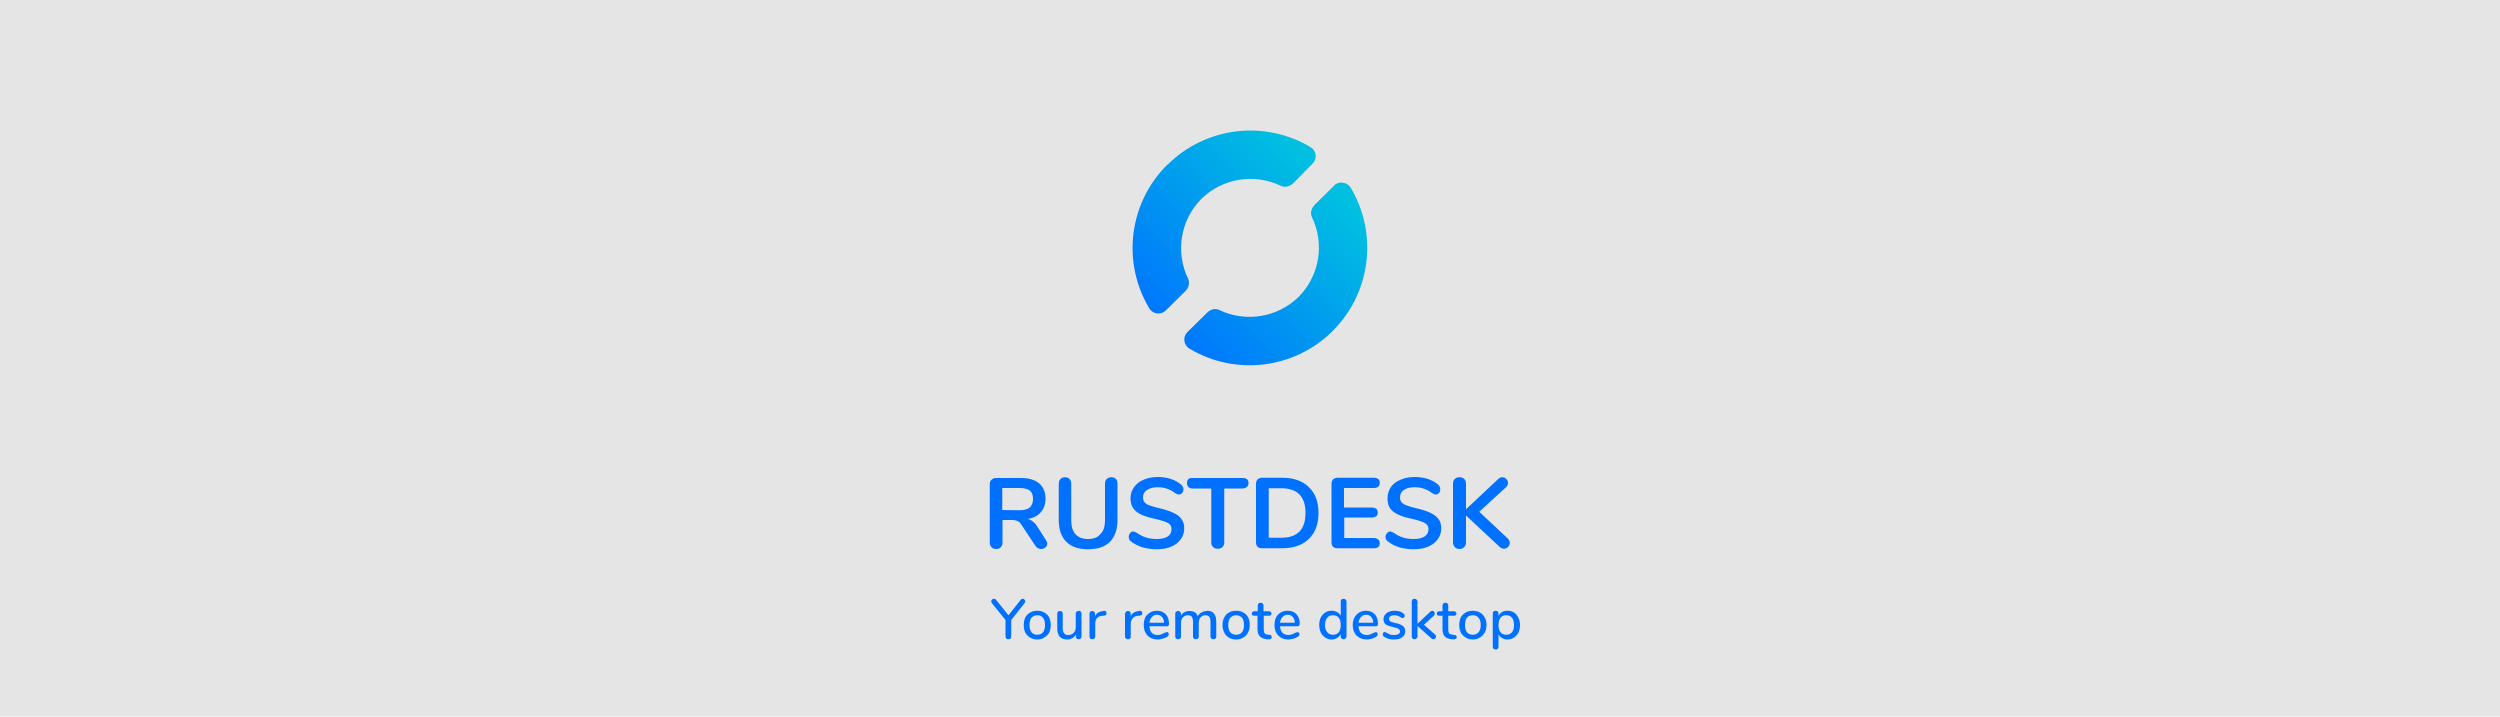
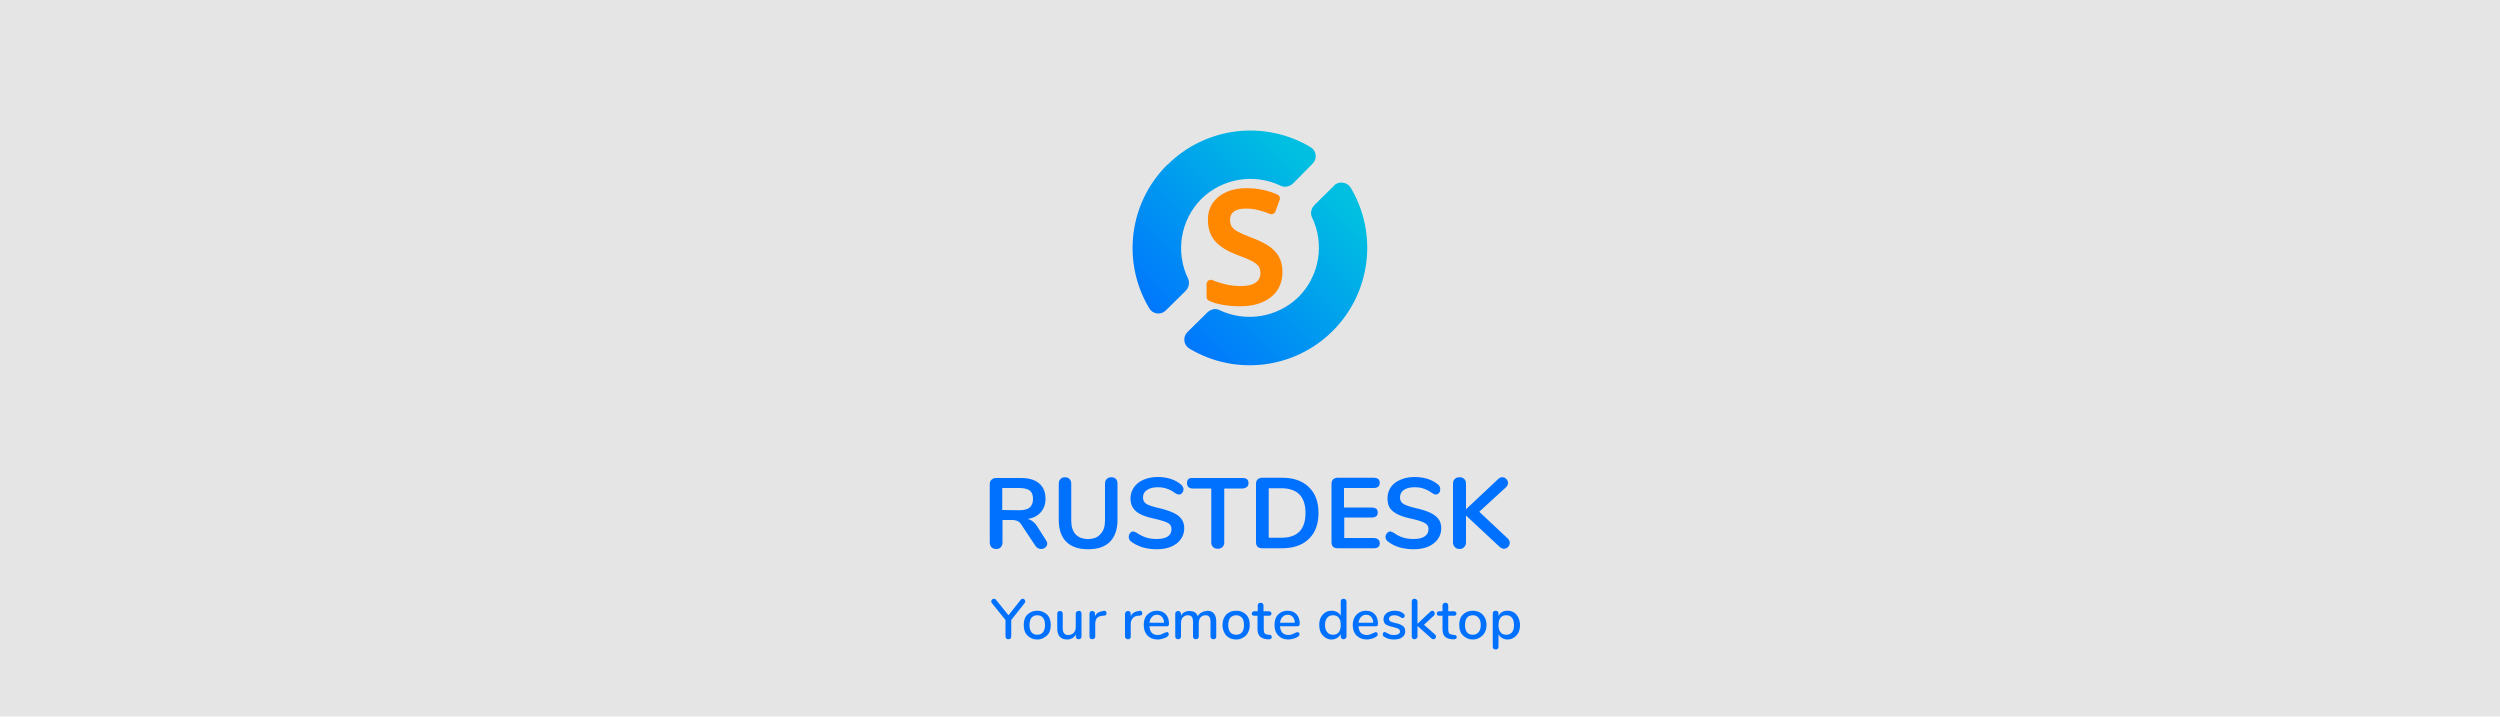
- <svg xmlns="http://www.w3.org/2000/svg" xmlns:xlink="http://www.w3.org/1999/xlink" xml:space="preserve" width="1000" height="286.6" style="clip-rule:evenodd;fill-rule:evenodd;stroke-linejoin:round;stroke-miterlimit:1.414">
-   <path d="M0 0h1000v286.6H0z" style="opacity:1;fill:#e5e5e5;fill-opacity:1;fill-rule:evenodd;stroke:none;stroke-width:.143px;stroke-linecap:butt;stroke-linejoin:miter;stroke-miterlimit:4;stroke-dasharray:none;stroke-dashoffset:0;stroke-opacity:1;marker:none" />
-   <defs>
+ <svg xmlns="http://www.w3.org/2000/svg" xmlns:xlink="http://www.w3.org/1999/xlink" xml:space="preserve" width="1000" height="286.6" style="clip-rule:evenodd;fill-rule:evenodd;stroke-linejoin:round;stroke-miterlimit:1.414" version="1.1" id="svg4">
+   <path d="M0 0h1000v286.6H0z" style="opacity:1;fill:#e5e5e5;fill-opacity:1;fill-rule:evenodd;stroke:none;stroke-width:.143px;stroke-linecap:butt;stroke-linejoin:miter;stroke-miterlimit:4;stroke-dasharray:none;stroke-dashoffset:0;stroke-opacity:1;marker:none" id="path1" />
+   <defs id="defs2">
    <linearGradient xlink:href="#a" id="c" x1=".1" x2=".8" y1=".9" y2=".2" gradientTransform="matrix(94.00173 0 0 93.99768 453 52.2)" gradientUnits="userSpaceOnUse" />
    <linearGradient id="a" x1=".1" x2=".8" y1=".9" y2=".2" gradientTransform="matrix(26.301 0 0 26.331 90.7 911.8)" gradientUnits="userSpaceOnUse">
-       <stop offset="0" stop-color="#004ba6" style="stop-color:#0071ff;stop-opacity:1" />
-       <stop offset="1" stop-color="#00bfe1" style="stop-color:#00bfe1;stop-opacity:1" />
+       <stop offset="0" stop-color="#004ba6" style="stop-color:#0071ff;stop-opacity:1" id="stop1" />
+       <stop offset="1" stop-color="#00bfe1" style="stop-color:#00bfe1;stop-opacity:1" id="stop2" />
    </linearGradient>
    <path id="b" d="M412.8 154.2h247V204h-247z" />
  </defs>
-   <g style="clip-rule:evenodd;fill-rule:evenodd;stroke-linejoin:round;stroke-miterlimit:1.414">
-     <g style="font-size:40px;line-height:1.25;white-space:pre;shape-inside:url(#b);fill:#0071ff" transform="translate(-20 28.7)">
-       <path d="M438.4 187.4q.5.7.5 1.4 0 .9-.8 1.5-.7.6-1.7.6-.6 0-1.2-.3t-1-.9l-5.3-8q-.8-1.4-1.7-1.9-1-.5-2.4-.5H421v9q0 1.2-.7 1.9-.6.7-1.8.7-1.2 0-1.9-.7t-.7-2V165q0-1.2.7-1.8.7-.7 1.8-.7h10q4.8 0 7.3 2.2 2.5 2.1 2.5 6.1 0 3.3-1.9 5.4-1.8 2.1-5.2 2.7 1.2.3 2 1 1 .7 1.8 2zm-10.8-12q3 0 4.3-1.1 1.3-1.2 1.3-3.4 0-2.4-1.3-3.4-1.4-1-4.3-1h-6.7v8.8zm27.7 15.6q-5.8 0-8.8-3-3-3-3-8.8v-14.4q0-1.2.7-1.9.6-.7 1.8-.7 1.2 0 1.8.7.7.7.7 1.9v14.7q0 3.6 1.7 5.5 1.8 1.9 5 1.9 3.4 0 5-2 1.8-1.8 1.8-5.4v-14.7q0-1.2.7-1.9t1.8-.7q1.2 0 1.9.7.6.7.6 1.9v14.4q0 5.7-3 8.8-3 3-8.7 3zm27.4 0q-3 0-5.8-.8-2.7-.9-4.5-2.3-.9-.6-.9-1.9 0-.8.5-1.4.5-.7 1.2-.7t1.6.6q1.8 1.2 3.6 1.8 2 .6 4.2.6 3 0 4.5-1t1.5-3q0-1.6-1.4-2.4-1.5-.8-4.9-1.6-3.5-.7-5.7-1.7t-3.3-2.6q-1.1-1.5-1.1-4 0-2.4 1.4-4.4 1.4-2 3.8-3 2.6-1.1 5.7-1.1 5.7 0 9.3 3 .5.4.7.9.3.4.3 1 0 .9-.6 1.5-.4.6-1.1.6l-.8-.1-.9-.5q-1.6-1.2-3.2-1.7-1.5-.6-3.7-.6-2.7 0-4.3 1.1-1.6 1-1.6 3 0 1.7 1.4 2.6 1.4.8 4.8 1.6 3.5.8 5.7 1.8 2.3 1 3.4 2.5 1.2 1.5 1.2 3.8 0 2.5-1.4 4.4-1.3 1.9-3.9 3-2.4 1-5.7 1zm24.4-.2q-1.2 0-1.9-.7t-.7-1.8v-21.6h-7.3q-2.4 0-2.4-2.2t2.4-2H517q2.4 0 2.4 2t-2.4 2.2h-7.3v21.6q0 1.1-.7 1.8t-1.9.7zm17.8-.2q-1.2 0-1.9-.6-.6-.7-.6-1.8v-23.3q0-1.2.6-1.8.7-.7 1.9-.7h8q6.8 0 10.6 3.7 3.9 3.7 3.9 10.4t-3.9 10.4q-3.8 3.7-10.7 3.7zm7.6-4.2q9.7 0 9.7-9.9t-9.7-9.9h-5v19.8zm22.5 4.2q-1.1 0-1.8-.6-.6-.7-.6-1.8v-23.3q0-1.2.6-1.8.7-.7 1.8-.7h14.5q1.1 0 1.8.5.6.6.6 1.5 0 1-.6 1.6-.7.5-1.8.5h-11.9v7.8h11q1.2 0 1.9.5.6.5.6 1.5t-.6 1.5-1.8.5h-11v8.2h11.8q1.1 0 1.8.6.6.5.6 1.5t-.6 1.5-1.8.5zm30.5.4q-3.1 0-5.9-.8-2.7-.9-4.4-2.3-1-.6-1-1.9 0-.8.6-1.4.5-.7 1.2-.7t1.6.6q1.7 1.2 3.6 1.8 1.9.6 4.2.6 2.9 0 4.4-1 1.6-1 1.6-3 0-1.6-1.5-2.4-1.4-.8-4.8-1.6-3.5-.7-5.7-1.7t-3.4-2.6q-1-1.5-1-4 0-2.4 1.3-4.4 1.4-2 3.9-3 2.5-1.1 5.6-1.1 5.8 0 9.4 3 .5.4.7.9.2.4.2 1 0 .9-.5 1.5t-1.2.6l-.7-.1-.9-.5q-1.6-1.2-3.2-1.7-1.5-.6-3.8-.6-2.7 0-4.3 1.1-1.5 1-1.5 3 0 1.7 1.4 2.6 1.4.8 4.7 1.6 3.6.8 5.8 1.8 2.2 1 3.4 2.5 1.2 1.5 1.2 3.8 0 2.5-1.4 4.4-1.4 1.9-3.9 3-2.5 1-5.7 1zm37.6-4.3q.8.8.8 1.8 0 .9-.7 1.6-.7.7-1.6.7-1 0-1.9-.9l-13.3-12.4v10.8q0 1.1-.7 1.8-.7.8-1.9.8t-1.9-.8q-.7-.7-.7-1.8v-23.5q0-1.2.7-1.9t1.9-.7q1.2 0 1.9.7t.7 1.9V175l12.9-12.1q.7-.7 1.6-.7 1 0 1.6.7.7.7.7 1.6t-.8 1.7l-10.7 9.8z" aria-label="RUSTDESK" style="font-weight:700;font-family:Nunito;-inkscape-font-specification:&quot;Nunito Bold&quot;" />
+   <g style="clip-rule:evenodd;fill-rule:evenodd;stroke-linejoin:round;stroke-miterlimit:1.414" id="g4">
+     <g style="font-size:40px;line-height:1.25;white-space:pre;shape-inside:url(#b);fill:#0071ff" transform="translate(-20 28.7)" id="g2">
+       <path d="M438.4 187.4q.5.7.5 1.4 0 .9-.8 1.5-.7.6-1.7.6-.6 0-1.2-.3t-1-.9l-5.3-8q-.8-1.4-1.7-1.9-1-.5-2.4-.5H421v9q0 1.2-.7 1.9-.6.7-1.8.7-1.2 0-1.9-.7t-.7-2V165q0-1.2.7-1.8.7-.7 1.8-.7h10q4.8 0 7.3 2.2 2.5 2.1 2.5 6.1 0 3.3-1.9 5.4-1.8 2.1-5.2 2.7 1.2.3 2 1 1 .7 1.8 2zm-10.8-12q3 0 4.3-1.1 1.3-1.2 1.3-3.4 0-2.4-1.3-3.4-1.4-1-4.3-1h-6.7v8.8zm27.7 15.6q-5.8 0-8.8-3-3-3-3-8.8v-14.4q0-1.2.7-1.9.6-.7 1.8-.7 1.2 0 1.8.7.7.7.7 1.9v14.7q0 3.6 1.7 5.5 1.8 1.9 5 1.9 3.4 0 5-2 1.8-1.8 1.8-5.4v-14.7q0-1.2.7-1.9t1.8-.7q1.2 0 1.9.7.6.7.6 1.9v14.4q0 5.7-3 8.8-3 3-8.7 3zm27.4 0q-3 0-5.8-.8-2.7-.9-4.5-2.3-.9-.6-.9-1.9 0-.8.5-1.4.5-.7 1.2-.7t1.6.6q1.8 1.2 3.6 1.8 2 .6 4.2.6 3 0 4.5-1t1.5-3q0-1.6-1.4-2.4-1.5-.8-4.9-1.6-3.5-.7-5.7-1.7t-3.3-2.6q-1.1-1.5-1.1-4 0-2.4 1.4-4.4 1.4-2 3.8-3 2.6-1.1 5.7-1.1 5.7 0 9.3 3 .5.4.7.9.3.4.3 1 0 .9-.6 1.5-.4.6-1.1.6l-.8-.1-.9-.5q-1.6-1.2-3.2-1.7-1.5-.6-3.7-.6-2.7 0-4.3 1.1-1.6 1-1.6 3 0 1.7 1.4 2.6 1.4.8 4.8 1.6 3.5.8 5.7 1.8 2.3 1 3.4 2.5 1.2 1.5 1.2 3.8 0 2.5-1.4 4.4-1.3 1.9-3.9 3-2.4 1-5.7 1zm24.4-.2q-1.2 0-1.9-.7t-.7-1.8v-21.6h-7.3q-2.4 0-2.4-2.2t2.4-2H517q2.4 0 2.4 2t-2.4 2.2h-7.3v21.6q0 1.1-.7 1.8t-1.9.7zm17.8-.2q-1.2 0-1.9-.6-.6-.7-.6-1.8v-23.3q0-1.2.6-1.8.7-.7 1.9-.7h8q6.8 0 10.6 3.7 3.9 3.7 3.9 10.4t-3.9 10.4q-3.8 3.7-10.7 3.7zm7.6-4.2q9.7 0 9.7-9.9t-9.7-9.9h-5v19.8zm22.5 4.2q-1.1 0-1.8-.6-.6-.7-.6-1.8v-23.3q0-1.2.6-1.8.7-.7 1.8-.7h14.5q1.1 0 1.8.5.6.6.6 1.5 0 1-.6 1.6-.7.5-1.8.5h-11.9v7.8h11q1.2 0 1.9.5.6.5.6 1.5t-.6 1.5-1.8.5h-11v8.2h11.8q1.1 0 1.8.6.6.5.6 1.5t-.6 1.5-1.8.5zm30.5.4q-3.1 0-5.9-.8-2.7-.9-4.4-2.3-1-.6-1-1.9 0-.8.6-1.4.5-.7 1.2-.7t1.6.6q1.7 1.2 3.6 1.8 1.9.6 4.2.6 2.9 0 4.4-1 1.6-1 1.6-3 0-1.6-1.5-2.4-1.4-.8-4.8-1.6-3.5-.7-5.7-1.7t-3.4-2.6q-1-1.5-1-4 0-2.4 1.3-4.4 1.4-2 3.9-3 2.5-1.1 5.6-1.1 5.8 0 9.4 3 .5.4.7.9.2.4.2 1 0 .9-.5 1.5t-1.2.6l-.7-.1-.9-.5q-1.6-1.2-3.2-1.7-1.5-.6-3.8-.6-2.7 0-4.3 1.1-1.5 1-1.5 3 0 1.7 1.4 2.6 1.4.8 4.7 1.6 3.6.8 5.8 1.8 2.2 1 3.4 2.5 1.2 1.5 1.2 3.8 0 2.5-1.4 4.4-1.4 1.9-3.9 3-2.5 1-5.7 1zm37.6-4.3q.8.8.8 1.8 0 .9-.7 1.6-.7.7-1.6.7-1 0-1.9-.9l-13.3-12.4v10.8q0 1.1-.7 1.8-.7.8-1.9.8t-1.9-.8q-.7-.7-.7-1.8v-23.5q0-1.2.7-1.9t1.9-.7q1.2 0 1.9.7t.7 1.9V175l12.9-12.1q.7-.7 1.6-.7 1 0 1.6.7.7.7.7 1.6t-.8 1.7l-10.7 9.8z" aria-label="RUSTDESK" style="font-weight:700;font-family:Nunito;-inkscape-font-specification:&quot;Nunito Bold&quot;" id="path2" />
    </g>
-     <g style="font-size:22.667px;line-height:1.25;fill:#0071ff">
-       <path d="M390.8 212.4q.3-.4.7-.4.5 0 .8.3.3.4.3.8t-.3.7l-5.3 6.7v6.5q0 .6-.4 1-.3.2-.8.2t-.8-.3q-.3-.3-.3-.9v-6.5l-5.4-6.7q-.3-.3-.3-.7 0-.5.3-.8.4-.3.8-.3.5 0 .8.4l5 6.2zm6.6 15.9q-1.6 0-2.9-.8-1.2-.7-1.9-2-.6-1.3-.6-3t.6-3q.7-1.3 2-2 1.2-.7 2.8-.7t2.8.7q1.3.7 2 2 .6 1.3.6 3t-.6 3q-.7 1.3-2 2-1.2.8-2.8.8zm0-1.9q1.5 0 2.3-1 .8-1 .8-2.9t-.8-2.9q-.8-1-2.3-1t-2.3 1q-.8 1-.8 3 0 1.8.8 2.8.8 1 2.3 1zm16.5-9.6q.6 0 .9.3.3.3.3.8v9.2q0 .5-.3.8-.4.3-.9.3t-.8-.3q-.2-.3-.2-.7v-.9q-.6 1-1.5 1.5-1 .5-2 .5-4 0-4-4.5V218q0-.5.2-.8.3-.3.9-.3.5 0 .8.3.3.3.3.8v5.9q0 1.3.6 2 .5.6 1.6.6 1.4 0 2.2-.9.8-.8.8-2.3V218q0-.5.3-.8.3-.3.8-.3zm10.2 0q1 0 1 1 0 .4-.2.7-.2.2-.9.3h-.6q-1.5.2-2.2 1-.6 1-.6 2.1v5.2q0 .6-.4.8-.3.3-.8.3t-.8-.3q-.3-.2-.3-.8V218q0-.5.3-.8.3-.3.8-.3t.8.3q.3.3.3.8v1q.4-1 1.3-1.5t2-.6zm14.3 0q1 0 1 1 0 .4-.2.7l-.9.3h-.7q-1.4.2-2 1-.8 1-.8 2.1v5.2q0 .6-.3.8-.3.3-.8.3t-.8-.3q-.4-.2-.4-.8V218q0-.5.4-.8.3-.3.8-.3t.8.3q.3.3.3.8v1q.4-1 1.3-1.5.8-.5 2-.6zm10.9 8.5q.3 0 .5.3.2.2.2.6 0 .6-.8 1.1-.8.5-1.8.7-.9.3-1.7.3-2.7 0-4.2-1.6-1.5-1.5-1.5-4.2 0-1.7.6-3 .7-1.3 2-2 1.1-.7 2.7-.7 2.2 0 3.5 1.4 1.3 1.4 1.3 3.8 0 1-.8 1h-7q.2 3.5 3.3 3.5.9 0 1.5-.3l1.3-.6.4-.1.5-.2zm-4-6.9q-1.3 0-2 .9-.9.8-1 2.3h5.8q0-1.5-.8-2.3-.7-.9-2-.9zm20-1.6q3.7 0 3.7 4.4v6q0 .4-.3.7-.3.3-.8.3t-.9-.3q-.3-.3-.3-.8v-5.9q0-1.3-.5-2-.5-.6-1.5-.6-1.3 0-2 .9-.7.8-.7 2.3v5.3q0 .5-.3.8-.4.3-.9.3t-.8-.3q-.3-.3-.3-.8v-5.9q0-1.3-.5-2-.5-.6-1.6-.6-1.2 0-2 .9-.7.8-.7 2.3v5.3q0 .5-.3.8-.3.3-.8.3t-.9-.3q-.3-.3-.3-.8V218q0-.5.3-.8.4-.3.9-.3.4 0 .7.3.4.3.4.8v.8q.5-1 1.3-1.4 1-.5 2-.5 1.3 0 2.2.5.8.5 1.2 1.6.5-1 1.5-1.5 1-.6 2.2-.6zm11.7 11.5q-1.7 0-3-.8-1.2-.7-1.8-2-.7-1.3-.7-3t.7-3q.6-1.3 1.9-2 1.2-.7 2.9-.7t2.8.7q1.3.7 2 2 .6 1.3.6 3t-.7 3q-.6 1.3-1.9 2-1.2.8-2.8.8zm0-1.9q1.5 0 2.3-1 .8-1 .8-2.9t-.8-2.9q-.9-1-2.3-1t-2.4 1q-.8 1-.8 3 0 1.8.8 2.8.8 1 2.4 1zm13.3 0q.5.1.7.3.2.2.2.6 0 .5-.3.7-.4.3-1 .2h-.7q-1.8-.2-2.7-1.1-1-1-1-3v-5.3h-1.3q-1 0-1-.9 0-.4.3-.6.3-.3.7-.3h1.4v-2.3q0-.5.3-.8.3-.3.8-.3t.9.3q.3.3.3.8v2.3h2.2q.5 0 .7.3.3.2.3.6 0 .4-.3.7-.2.2-.7.2H488v5.5q0 1 .4 1.6.5.4 1.4.5zm11.2-1q.4 0 .6.2.2.2.2.6 0 .6-.8 1.1-.8.5-1.8.7-1 .3-1.8.3-2.6 0-4.1-1.6-1.5-1.5-1.5-4.2 0-1.7.6-3 .7-1.3 1.9-2t2.8-.7q2.2 0 3.5 1.4 1.3 1.4 1.3 3.8 0 1-.9 1h-7q.3 3.5 3.4 3.5.9 0 1.5-.3l1.3-.6.3-.1.5-.2zm-3.9-7q-1.3 0-2.1.9-.8.8-1 2.3h5.9q0-1.5-.8-2.3-.7-.9-2-.9zm22.3-6.4q.5 0 .8.3.4.3.4.8v14q0 .5-.4.8-.3.3-.8.3t-.8-.3q-.3-.3-.3-.8v-1q-.5 1-1.5 1.6-1 .6-2.2.6-1.4 0-2.5-.8-1.1-.7-1.8-2-.6-1.3-.6-3 0-1.8.6-3 .7-1.3 1.8-2 1-.7 2.5-.7 1.3 0 2.2.5 1 .5 1.5 1.5V213q0-.4.3-.7.3-.3.8-.3zm-4.2 14.4q1.5 0 2.3-1 .8-1 .8-2.9t-.8-2.9q-.8-1-2.3-1t-2.3 1q-.9 1-.9 2.9 0 1.8.9 2.9.8 1 2.3 1zm17.2-1q.3 0 .5.2t.2.6q0 .6-.8 1.1-.8.5-1.7.7-1 .3-1.8.3-2.6 0-4.2-1.6-1.5-1.5-1.5-4.2 0-1.7.7-3t1.9-2q1.2-.7 2.7-.7 2.2 0 3.5 1.4 1.3 1.4 1.3 3.8 0 1-.8 1h-7q.2 3.5 3.4 3.5.8 0 1.4-.3.7-.2 1.3-.6l.4-.1.5-.2zm-4-7q-1.2 0-2 .9-.8.8-1 2.3h5.9q-.1-1.5-.8-2.3-.7-.9-2-.9zm11.2 9.9q-2.3 0-3.8-1-.4-.2-.6-.5l-.1-.6q0-.4.2-.6.2-.3.5-.3t1 .4l1.2.6q.7.2 1.7.2t1.7-.4q.6-.4.6-1 0-.5-.3-.8-.2-.3-.8-.5l-1.7-.5q-2-.4-3-1.1-.8-.8-.8-2 0-1 .6-1.8t1.6-1.2q1-.4 2.2-.4 1 0 1.8.2.9.2 1.5.7.8.5.8 1.1 0 .4-.3.7-.2.2-.5.2h-.4q-.2 0-.5-.4l-1.2-.5q-.5-.2-1.3-.2-1 0-1.5.4-.6.4-.6 1 0 .7.5 1 .6.4 2 .7 1.6.3 2.4.8.9.4 1.2 1 .4.6.4 1.5 0 1.5-1.2 2.4-1.2.9-3.3.9zm16.4-2q.4.3.4.8t-.3.8q-.3.3-.7.3-.5 0-.8-.3l-5.6-5v4.2q0 .5-.4.8-.3.3-.8.3t-.8-.3q-.3-.3-.3-.8v-14q0-.5.3-.8.3-.3.8-.3t.8.3q.4.3.4.8v8.9l5.1-4.8q.4-.4.8-.4t.7.3q.3.4.3.8t-.3.8l-4 3.7zm7.7.2q.5 0 .7.2.3.2.3.6 0 .5-.4.7-.3.3-1 .2h-.6q-1.9-.2-2.8-1.1-.9-1-.9-3v-5.3h-1.3q-1 0-1-.9 0-.4.2-.6.3-.3.8-.3h1.3v-2.3q0-.5.3-.8.3-.3.9-.3.5 0 .8.3.3.3.3.8v2.3h2.3q.4 0 .7.3.3.2.3.6 0 .4-.3.7-.3.2-.7.2h-2.3v5.5q0 1 .4 1.6.5.4 1.4.5zm7.4 1.8q-1.6 0-2.8-.8-1.3-.7-2-2-.6-1.3-.6-3t.6-3q.7-1.3 2-2 1.2-.7 2.8-.7t2.9.7q1.2.7 1.9 2t.7 3q0 1.7-.7 3t-2 2q-1.1.8-2.8.8zm0-1.9q1.5 0 2.3-1 .9-1 .9-2.9t-.9-2.9q-.8-1-2.3-1t-2.3 1q-.8 1-.8 3 0 1.8.8 2.8.8 1 2.3 1zm14-9.6q1.4 0 2.5.7t1.7 2q.7 1.3.7 3 0 1.8-.6 3t-1.8 2q-1.1.8-2.6.8-1.2 0-2.2-.6-.9-.5-1.4-1.5v5q0 .5-.3.8-.3.3-.8.3t-.9-.3q-.3-.3-.3-.8v-13.3q0-.5.3-.8.3-.3.9-.3.5 0 .8.3.3.3.3.8v1q.5-1 1.4-1.6 1-.5 2.2-.5zm-.6 9.6q1.5 0 2.3-1 .8-1 .8-2.8 0-2-.8-3t-2.3-1q-1.5 0-2.3 1-.8 1-.8 3 0 1.8.8 2.8.8 1 2.3 1z" aria-label="Your remote desktop" style="font-weight:600;font-family:Nunito;-inkscape-font-specification:&quot;Nunito Semi-Bold&quot;" transform="translate(17.5 27.5)" />
+     <g style="font-size:22.667px;line-height:1.25;fill:#0071ff" id="g3">
+       <path d="M390.8 212.4q.3-.4.7-.4.5 0 .8.3.3.4.3.8t-.3.7l-5.3 6.7v6.5q0 .6-.4 1-.3.2-.8.2t-.8-.3q-.3-.3-.3-.9v-6.5l-5.4-6.7q-.3-.3-.3-.7 0-.5.3-.8.4-.3.8-.3.5 0 .8.4l5 6.2zm6.6 15.9q-1.6 0-2.9-.8-1.2-.7-1.9-2-.6-1.3-.6-3t.6-3q.7-1.3 2-2 1.2-.7 2.8-.7t2.8.7q1.3.7 2 2 .6 1.3.6 3t-.6 3q-.7 1.3-2 2-1.2.8-2.8.8zm0-1.9q1.5 0 2.3-1 .8-1 .8-2.9t-.8-2.9q-.8-1-2.3-1t-2.3 1q-.8 1-.8 3 0 1.8.8 2.8.8 1 2.3 1zm16.5-9.6q.6 0 .9.3.3.3.3.8v9.2q0 .5-.3.8-.4.3-.9.3t-.8-.3q-.2-.3-.2-.7v-.9q-.6 1-1.5 1.5-1 .5-2 .5-4 0-4-4.5V218q0-.5.2-.8.3-.3.9-.3.5 0 .8.3.3.3.3.8v5.9q0 1.3.6 2 .5.6 1.6.6 1.4 0 2.2-.9.8-.8.8-2.3V218q0-.5.3-.8.3-.3.8-.3zm10.2 0q1 0 1 1 0 .4-.2.7-.2.2-.9.3h-.6q-1.5.2-2.2 1-.6 1-.6 2.1v5.2q0 .6-.4.8-.3.3-.8.3t-.8-.3q-.3-.2-.3-.8V218q0-.5.3-.8.3-.3.8-.3t.8.3q.3.3.3.8v1q.4-1 1.3-1.5t2-.6zm14.3 0q1 0 1 1 0 .4-.2.7l-.9.3h-.7q-1.4.2-2 1-.8 1-.8 2.1v5.2q0 .6-.3.8-.3.3-.8.3t-.8-.3q-.4-.2-.4-.8V218q0-.5.4-.8.3-.3.8-.3t.8.3q.3.3.3.8v1q.4-1 1.3-1.5.8-.5 2-.6zm10.9 8.5q.3 0 .5.3.2.2.2.6 0 .6-.8 1.1-.8.5-1.8.7-.9.3-1.7.3-2.7 0-4.2-1.6-1.5-1.5-1.5-4.2 0-1.7.6-3 .7-1.3 2-2 1.1-.7 2.7-.7 2.2 0 3.5 1.4 1.3 1.4 1.3 3.8 0 1-.8 1h-7q.2 3.5 3.3 3.5.9 0 1.5-.3l1.3-.6.4-.1.5-.2zm-4-6.9q-1.3 0-2 .9-.9.8-1 2.3h5.8q0-1.5-.8-2.3-.7-.9-2-.9zm20-1.6q3.7 0 3.7 4.4v6q0 .4-.3.7-.3.3-.8.3t-.9-.3q-.3-.3-.3-.8v-5.9q0-1.3-.5-2-.5-.6-1.5-.6-1.3 0-2 .9-.7.8-.7 2.3v5.3q0 .5-.3.8-.4.3-.9.3t-.8-.3q-.3-.3-.3-.8v-5.9q0-1.3-.5-2-.5-.6-1.6-.6-1.2 0-2 .9-.7.8-.7 2.3v5.3q0 .5-.3.8-.3.3-.8.3t-.9-.3q-.3-.3-.3-.8V218q0-.5.3-.8.4-.3.9-.3.4 0 .7.3.4.3.4.8v.8q.5-1 1.3-1.4 1-.5 2-.5 1.3 0 2.2.5.8.5 1.2 1.6.5-1 1.5-1.5 1-.6 2.2-.6zm11.7 11.5q-1.7 0-3-.8-1.2-.7-1.8-2-.7-1.3-.7-3t.7-3q.6-1.3 1.9-2 1.2-.7 2.9-.7t2.8.7q1.3.7 2 2 .6 1.3.6 3t-.7 3q-.6 1.3-1.9 2-1.2.8-2.8.8zm0-1.9q1.5 0 2.3-1 .8-1 .8-2.9t-.8-2.9q-.9-1-2.3-1t-2.4 1q-.8 1-.8 3 0 1.8.8 2.8.8 1 2.4 1zm13.3 0q.5.1.7.3.2.2.2.6 0 .5-.3.7-.4.3-1 .2h-.7q-1.8-.2-2.7-1.1-1-1-1-3v-5.3h-1.3q-1 0-1-.9 0-.4.3-.6.3-.3.7-.3h1.4v-2.3q0-.5.3-.8.3-.3.8-.3t.9.3q.3.3.3.8v2.3h2.2q.5 0 .7.3.3.2.3.6 0 .4-.3.7-.2.2-.7.2H488v5.5q0 1 .4 1.6.5.4 1.4.5zm11.2-1q.4 0 .6.2.2.2.2.6 0 .6-.8 1.1-.8.5-1.8.7-1 .3-1.8.3-2.6 0-4.1-1.6-1.5-1.5-1.5-4.2 0-1.7.6-3 .7-1.3 1.9-2t2.8-.7q2.2 0 3.5 1.4 1.3 1.4 1.3 3.8 0 1-.9 1h-7q.3 3.5 3.4 3.5.9 0 1.5-.3l1.3-.6.3-.1.5-.2zm-3.9-7q-1.3 0-2.1.9-.8.8-1 2.3h5.9q0-1.5-.8-2.3-.7-.9-2-.9zm22.3-6.4q.5 0 .8.3.4.3.4.8v14q0 .5-.4.8-.3.3-.8.3t-.8-.3q-.3-.3-.3-.8v-1q-.5 1-1.5 1.6-1 .6-2.2.6-1.4 0-2.5-.8-1.1-.7-1.8-2-.6-1.3-.6-3 0-1.8.6-3 .7-1.3 1.8-2 1-.7 2.5-.7 1.3 0 2.2.5 1 .5 1.5 1.5V213q0-.4.3-.7.3-.3.8-.3zm-4.2 14.4q1.5 0 2.3-1 .8-1 .8-2.9t-.8-2.9q-.8-1-2.3-1t-2.3 1q-.9 1-.9 2.9 0 1.8.9 2.9.8 1 2.3 1zm17.2-1q.3 0 .5.2t.2.6q0 .6-.8 1.1-.8.5-1.7.7-1 .3-1.8.3-2.6 0-4.2-1.6-1.5-1.5-1.5-4.2 0-1.7.7-3t1.9-2q1.2-.7 2.7-.7 2.2 0 3.5 1.4 1.3 1.4 1.3 3.8 0 1-.8 1h-7q.2 3.5 3.4 3.5.8 0 1.4-.3.7-.2 1.3-.6l.4-.1.5-.2zm-4-7q-1.2 0-2 .9-.8.8-1 2.3h5.9q-.1-1.5-.8-2.3-.7-.9-2-.9zm11.2 9.9q-2.3 0-3.8-1-.4-.2-.6-.5l-.1-.6q0-.4.2-.6.2-.3.5-.3t1 .4l1.2.6q.7.2 1.7.2t1.7-.4q.6-.4.6-1 0-.5-.3-.8-.2-.3-.8-.5l-1.7-.5q-2-.4-3-1.1-.8-.8-.8-2 0-1 .6-1.8t1.6-1.2q1-.4 2.2-.4 1 0 1.8.2.9.2 1.5.7.8.5.8 1.1 0 .4-.3.7-.2.2-.5.2h-.4q-.2 0-.5-.4l-1.2-.5q-.5-.2-1.3-.2-1 0-1.5.4-.6.4-.6 1 0 .7.5 1 .6.4 2 .7 1.6.3 2.4.8.9.4 1.2 1 .4.6.4 1.5 0 1.5-1.2 2.4-1.2.9-3.3.9zm16.4-2q.4.3.4.8t-.3.8q-.3.3-.7.3-.5 0-.8-.3l-5.6-5v4.2q0 .5-.4.8-.3.3-.8.3t-.8-.3q-.3-.3-.3-.8v-14q0-.5.3-.8.3-.3.8-.3t.8.3q.4.3.4.8v8.9l5.1-4.8q.4-.4.8-.4t.7.3q.3.4.3.8t-.3.8l-4 3.7zm7.7.2q.5 0 .7.2.3.2.3.6 0 .5-.4.7-.3.3-1 .2h-.6q-1.9-.2-2.8-1.1-.9-1-.9-3v-5.3h-1.3q-1 0-1-.9 0-.4.2-.6.3-.3.8-.3h1.3v-2.3q0-.5.3-.8.3-.3.9-.3.5 0 .8.3.3.3.3.8v2.3h2.3q.4 0 .7.3.3.2.3.6 0 .4-.3.7-.3.2-.7.2h-2.3v5.5q0 1 .4 1.6.5.4 1.4.5zm7.4 1.8q-1.6 0-2.8-.8-1.3-.7-2-2-.6-1.3-.6-3t.6-3q.7-1.3 2-2 1.2-.7 2.8-.7t2.9.7q1.2.7 1.9 2t.7 3q0 1.7-.7 3t-2 2q-1.1.8-2.8.8zm0-1.9q1.5 0 2.3-1 .9-1 .9-2.9t-.9-2.9q-.8-1-2.3-1t-2.3 1q-.8 1-.8 3 0 1.8.8 2.8.8 1 2.3 1zm14-9.6q1.4 0 2.5.7t1.7 2q.7 1.3.7 3 0 1.8-.6 3t-1.8 2q-1.1.8-2.6.8-1.2 0-2.2-.6-.9-.5-1.4-1.5v5q0 .5-.3.8-.3.3-.8.3t-.9-.3q-.3-.3-.3-.8v-13.3q0-.5.3-.8.3-.3.9-.3.5 0 .8.3.3.3.3.8v1q.5-1 1.4-1.6 1-.5 2.2-.5zm-.6 9.6q1.5 0 2.3-1 .8-1 .8-2.8 0-2-.8-3t-2.3-1q-1.5 0-2.3 1-.8 1-.8 3 0 1.8.8 2.8.8 1 2.3 1z" aria-label="Your remote desktop" style="font-weight:600;font-family:Nunito;-inkscape-font-specification:&quot;Nunito Semi-Bold&quot;" transform="translate(17.5 27.5)" id="path3" />
    </g>
  </g>
-   <path fill="url(#b)" d="m533.7 74.2-7.7 7.6c-1.4 1.3-2 3.2-1.3 4.9a28 28 0 0 1-5.2 32 28.1 28.1 0 0 1-32 5.2c-1.7-.7-3.5 0-4.7 1.2l-7.9 7.8a4.2 4.2 0 0 0 .8 6.5 47 47 0 0 0 64.6-64.3 4.2 4.2 0 0 0-3-2 4.2 4.2 0 0 0-3.6 1zM467 65.8a46.9 46.9 0 0 0-7.3 57.5 4.2 4.2 0 0 0 6.6.9l7.7-7.6c1.4-1.3 2-3.2 1.3-5a28 28 0 0 1 5.2-32 28.1 28.1 0 0 1 32-5.2c1.6.7 3.5.1 4.7-1l7.9-8a4.2 4.2 0 0 0-.8-6.5 47 47 0 0 0-57.4 7.1z" style="isolation:isolate;fill:url(#c);stroke-width:.988" />
+   <path fill="url(#b)" d="m533.7 74.2-7.7 7.6c-1.4 1.3-2 3.2-1.3 4.9a28 28 0 0 1-5.2 32 28.1 28.1 0 0 1-32 5.2c-1.7-.7-3.5 0-4.7 1.2l-7.9 7.8a4.2 4.2 0 0 0 .8 6.5 47 47 0 0 0 64.6-64.3 4.2 4.2 0 0 0-3-2 4.2 4.2 0 0 0-3.6 1zM467 65.8a46.9 46.9 0 0 0-7.3 57.5 4.2 4.2 0 0 0 6.6.9l7.7-7.6c1.4-1.3 2-3.2 1.3-5a28 28 0 0 1 5.2-32 28.1 28.1 0 0 1 32-5.2c1.6.7 3.5.1 4.7-1l7.9-8a4.2 4.2 0 0 0-.8-6.5 47 47 0 0 0-57.4 7.1z" style="isolation:isolate;fill:url(#c);stroke-width:.988" id="path4" />
+   <text xml:space="preserve" style="font-size:59.669px;fill:#ff8800;fill-opacity:1;stroke:#ff8800;stroke-width:3.442;stroke-opacity:1" x="481.305" y="120.196" id="text2">
+     <tspan id="tspan2" x="481.305" y="120.196" style="font-style:normal;font-variant:normal;font-weight:normal;font-stretch:normal;font-size:59.669px;font-family:Nunito;-inkscape-font-specification:Nunito;fill:#ff8800;fill-opacity:1;stroke:#ff8800;stroke-width:3.442;stroke-opacity:1">S</tspan>
+   </text>
</svg>
